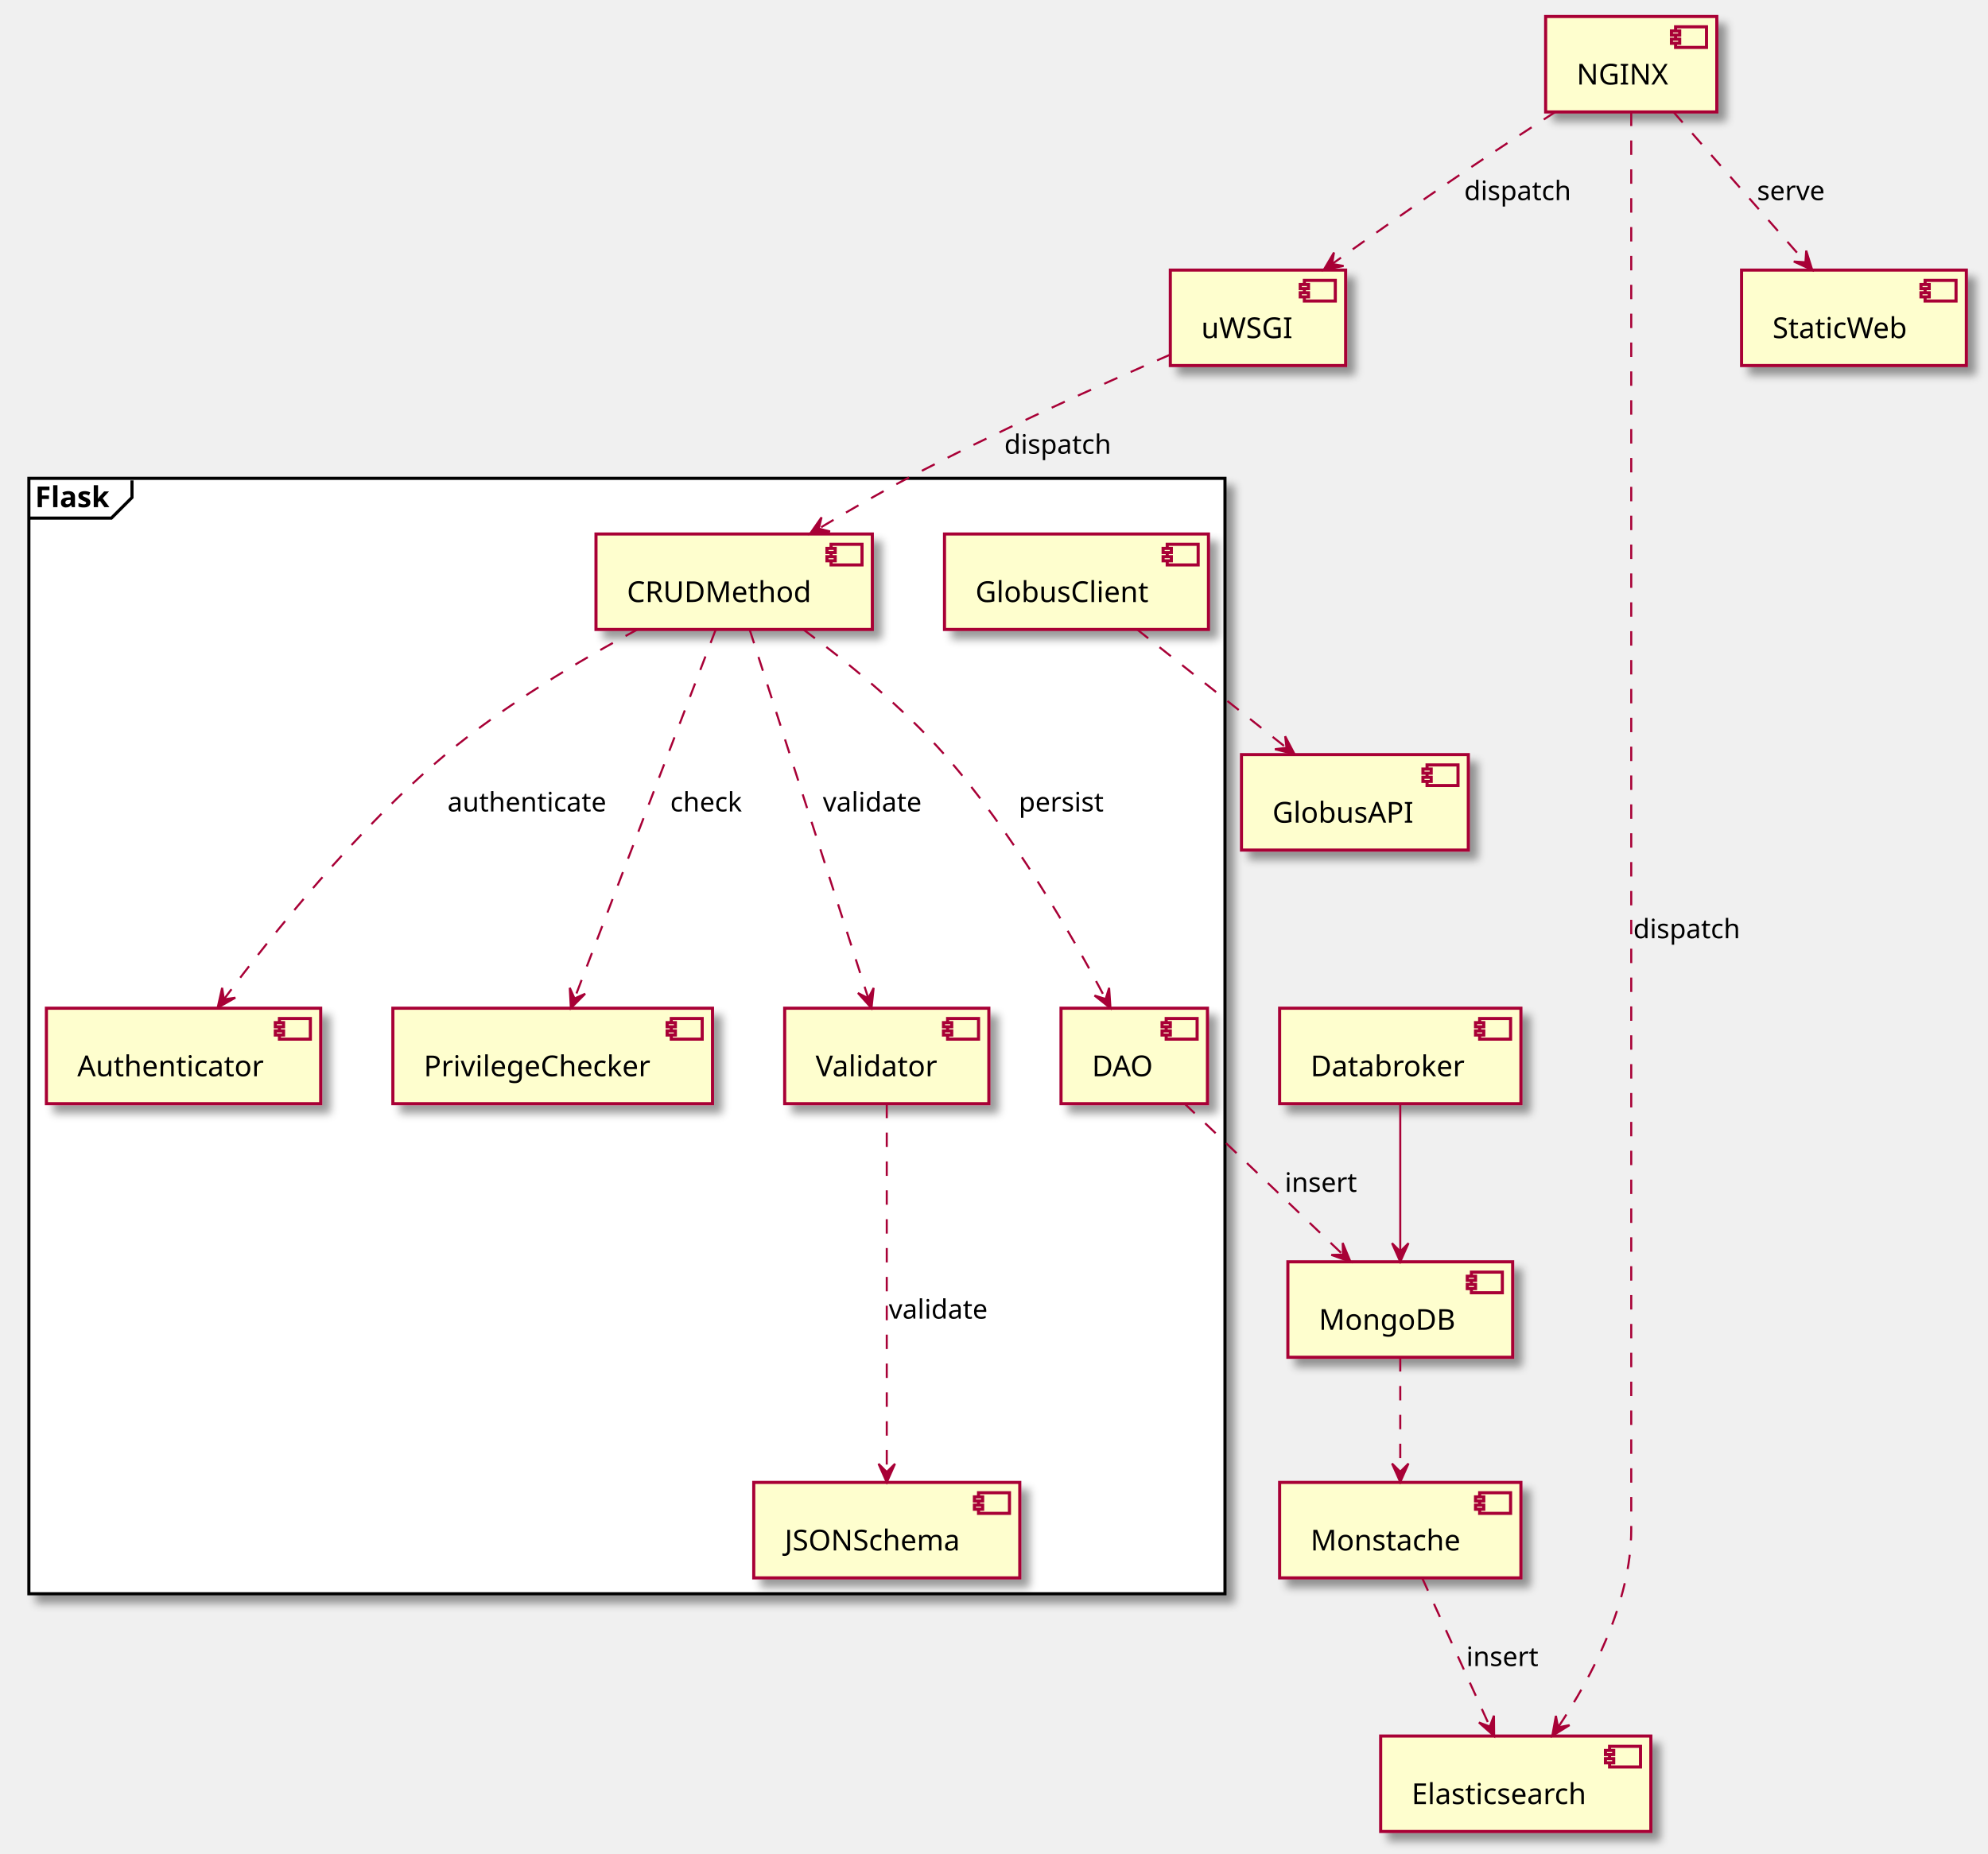
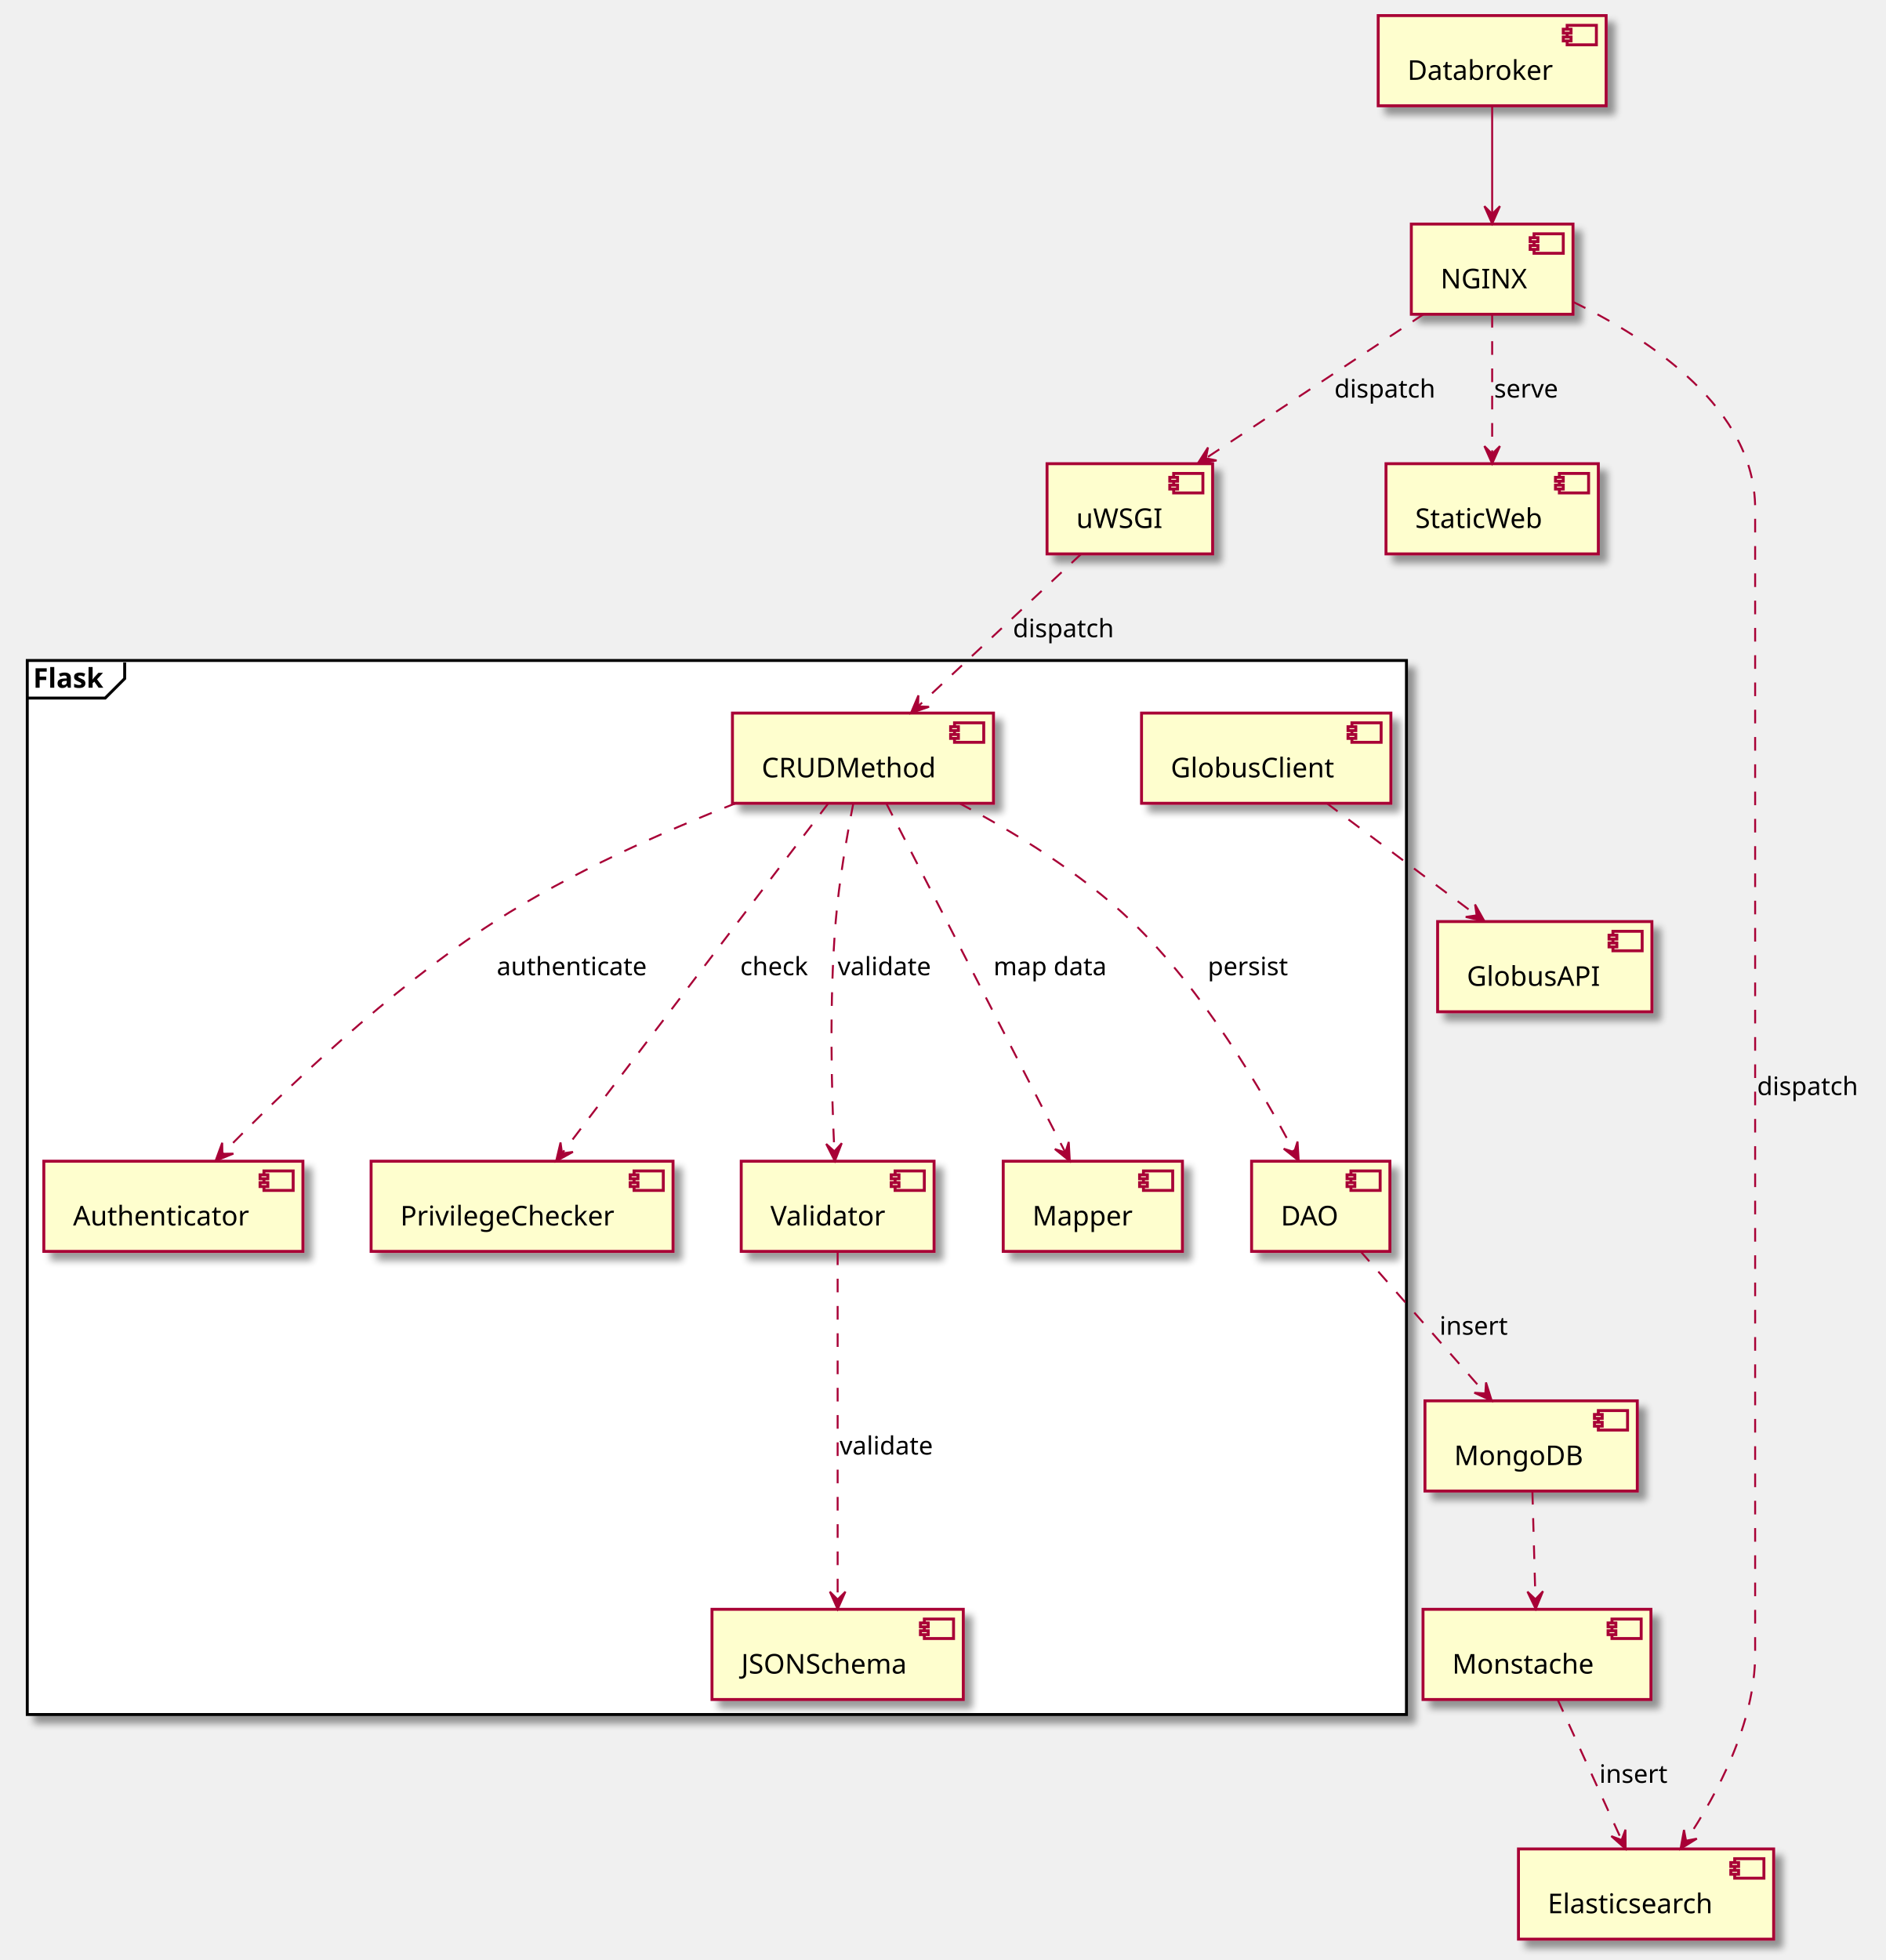
- <svg xmlns="http://www.w3.org/2000/svg" contentScriptType="application/ecmascript" contentStyleType="text/css" height="899px" preserveAspectRatio="none" style="width:964px;height:899px;" version="1.1" viewBox="0 0 964 899" width="964px" zoomAndPan="magnify">
+ <svg xmlns="http://www.w3.org/2000/svg" contentScriptType="application/ecmascript" contentStyleType="text/css" height="1006px" preserveAspectRatio="none" style="width:968px;height:1006px;" version="1.1" viewBox="0 0 968 1006" width="968px" zoomAndPan="magnify">
  <defs>
-     <filter height="300%" id="fri9sb5ymth9q" width="300%" x="-1" y="-1">
+     <filter height="300%" id="fbk0ac0ir1nsq" width="300%" x="-1" y="-1">
      <feGaussianBlur result="blurOut" stdDeviation="2.0" />
      <feColorMatrix in="blurOut" result="blurOut2" type="matrix" values="0 0 0 0 0 0 0 0 0 0 0 0 0 0 0 0 0 0 .4 0" />
      <feOffset dx="4.0" dy="4.0" in="blurOut2" result="blurOut3" />
      <feBlend in="SourceGraphic" in2="blurOut3" mode="normal" />
    </filter>
  </defs>
  <g>
-     <rect fill="#FFFFFF" filter="url(#fri9sb5ymth9q)" height="541" style="stroke: #000000; stroke-width: 1.5;" width="580" x="14" y="232" />
-     <path d="M64,233 L64,241.297 L54,251.297 L14,251.297 " fill="none" style="stroke: #000000; stroke-width: 1.5;" />
-     <text fill="#000000" font-family="sans-serif" font-size="14" font-weight="bold" lengthAdjust="spacingAndGlyphs" textLength="40" x="17" y="245.995">Flask</text>
-     <rect fill="#FEFECE" filter="url(#fri9sb5ymth9q)" height="46.297" style="stroke: #A80036; stroke-width: 1.5;" width="134" x="289" y="259" />
-     <rect fill="#FEFECE" height="10" style="stroke: #A80036; stroke-width: 1.5;" width="15" x="403" y="264" />
-     <rect fill="#FEFECE" height="2" style="stroke: #A80036; stroke-width: 1.5;" width="4" x="401" y="266" />
-     <rect fill="#FEFECE" height="2" style="stroke: #A80036; stroke-width: 1.5;" width="4" x="401" y="270" />
-     <text fill="#000000" font-family="sans-serif" font-size="14" lengthAdjust="spacingAndGlyphs" textLength="94" x="304" y="291.995">CRUDMethod</text>
-     <rect fill="#FEFECE" filter="url(#fri9sb5ymth9q)" height="46.297" style="stroke: #A80036; stroke-width: 1.5;" width="133" x="22.5" y="489" />
-     <rect fill="#FEFECE" height="10" style="stroke: #A80036; stroke-width: 1.5;" width="15" x="135.5" y="494" />
-     <rect fill="#FEFECE" height="2" style="stroke: #A80036; stroke-width: 1.5;" width="4" x="133.5" y="496" />
-     <rect fill="#FEFECE" height="2" style="stroke: #A80036; stroke-width: 1.5;" width="4" x="133.5" y="500" />
-     <text fill="#000000" font-family="sans-serif" font-size="14" lengthAdjust="spacingAndGlyphs" textLength="93" x="37.5" y="521.995">Authenticator</text>
-     <rect fill="#FEFECE" filter="url(#fri9sb5ymth9q)" height="46.297" style="stroke: #A80036; stroke-width: 1.5;" width="155" x="190.5" y="489" />
-     <rect fill="#FEFECE" height="10" style="stroke: #A80036; stroke-width: 1.5;" width="15" x="325.5" y="494" />
-     <rect fill="#FEFECE" height="2" style="stroke: #A80036; stroke-width: 1.5;" width="4" x="323.5" y="496" />
-     <rect fill="#FEFECE" height="2" style="stroke: #A80036; stroke-width: 1.5;" width="4" x="323.5" y="500" />
-     <text fill="#000000" font-family="sans-serif" font-size="14" lengthAdjust="spacingAndGlyphs" textLength="115" x="205.5" y="521.995">PrivilegeChecker</text>
-     <rect fill="#FEFECE" filter="url(#fri9sb5ymth9q)" height="46.297" style="stroke: #A80036; stroke-width: 1.5;" width="99" x="380.5" y="489" />
-     <rect fill="#FEFECE" height="10" style="stroke: #A80036; stroke-width: 1.5;" width="15" x="459.5" y="494" />
-     <rect fill="#FEFECE" height="2" style="stroke: #A80036; stroke-width: 1.5;" width="4" x="457.5" y="496" />
-     <rect fill="#FEFECE" height="2" style="stroke: #A80036; stroke-width: 1.5;" width="4" x="457.5" y="500" />
-     <text fill="#000000" font-family="sans-serif" font-size="14" lengthAdjust="spacingAndGlyphs" textLength="59" x="395.5" y="521.995">Validator</text>
-     <rect fill="#FEFECE" filter="url(#fri9sb5ymth9q)" height="46.297" style="stroke: #A80036; stroke-width: 1.5;" width="129" x="365.5" y="719" />
-     <rect fill="#FEFECE" height="10" style="stroke: #A80036; stroke-width: 1.5;" width="15" x="474.5" y="724" />
-     <rect fill="#FEFECE" height="2" style="stroke: #A80036; stroke-width: 1.5;" width="4" x="472.5" y="726" />
-     <rect fill="#FEFECE" height="2" style="stroke: #A80036; stroke-width: 1.5;" width="4" x="472.5" y="730" />
-     <text fill="#000000" font-family="sans-serif" font-size="14" lengthAdjust="spacingAndGlyphs" textLength="89" x="380.5" y="751.995">JSONSchema</text>
-     <rect fill="#FEFECE" filter="url(#fri9sb5ymth9q)" height="46.297" style="stroke: #A80036; stroke-width: 1.5;" width="71" x="514.5" y="489" />
-     <rect fill="#FEFECE" height="10" style="stroke: #A80036; stroke-width: 1.5;" width="15" x="565.5" y="494" />
-     <rect fill="#FEFECE" height="2" style="stroke: #A80036; stroke-width: 1.5;" width="4" x="563.5" y="496" />
-     <rect fill="#FEFECE" height="2" style="stroke: #A80036; stroke-width: 1.5;" width="4" x="563.5" y="500" />
-     <text fill="#000000" font-family="sans-serif" font-size="14" lengthAdjust="spacingAndGlyphs" textLength="31" x="529.5" y="521.995">DAO</text>
-     <rect fill="#FEFECE" filter="url(#fri9sb5ymth9q)" height="46.297" style="stroke: #A80036; stroke-width: 1.5;" width="128" x="458" y="259" />
-     <rect fill="#FEFECE" height="10" style="stroke: #A80036; stroke-width: 1.5;" width="15" x="566" y="264" />
-     <rect fill="#FEFECE" height="2" style="stroke: #A80036; stroke-width: 1.5;" width="4" x="564" y="266" />
-     <rect fill="#FEFECE" height="2" style="stroke: #A80036; stroke-width: 1.5;" width="4" x="564" y="270" />
-     <text fill="#000000" font-family="sans-serif" font-size="14" lengthAdjust="spacingAndGlyphs" textLength="88" x="473" y="291.995">GlobusClient</text>
-     <rect fill="#FEFECE" filter="url(#fri9sb5ymth9q)" height="46.297" style="stroke: #A80036; stroke-width: 1.5;" width="110" x="602" y="366" />
-     <rect fill="#FEFECE" height="10" style="stroke: #A80036; stroke-width: 1.5;" width="15" x="692" y="371" />
-     <rect fill="#FEFECE" height="2" style="stroke: #A80036; stroke-width: 1.5;" width="4" x="690" y="373" />
-     <rect fill="#FEFECE" height="2" style="stroke: #A80036; stroke-width: 1.5;" width="4" x="690" y="377" />
-     <text fill="#000000" font-family="sans-serif" font-size="14" lengthAdjust="spacingAndGlyphs" textLength="70" x="617" y="398.995">GlobusAPI</text>
-     <rect fill="#FEFECE" filter="url(#fri9sb5ymth9q)" height="46.297" style="stroke: #A80036; stroke-width: 1.5;" width="117" x="620.5" y="489" />
-     <rect fill="#FEFECE" height="10" style="stroke: #A80036; stroke-width: 1.5;" width="15" x="717.5" y="494" />
-     <rect fill="#FEFECE" height="2" style="stroke: #A80036; stroke-width: 1.5;" width="4" x="715.5" y="496" />
-     <rect fill="#FEFECE" height="2" style="stroke: #A80036; stroke-width: 1.5;" width="4" x="715.5" y="500" />
-     <text fill="#000000" font-family="sans-serif" font-size="14" lengthAdjust="spacingAndGlyphs" textLength="77" x="635.5" y="521.995">Databroker</text>
-     <rect fill="#FEFECE" filter="url(#fri9sb5ymth9q)" height="46.297" style="stroke: #A80036; stroke-width: 1.5;" width="109" x="624.5" y="612" />
-     <rect fill="#FEFECE" height="10" style="stroke: #A80036; stroke-width: 1.5;" width="15" x="713.5" y="617" />
-     <rect fill="#FEFECE" height="2" style="stroke: #A80036; stroke-width: 1.5;" width="4" x="711.5" y="619" />
-     <rect fill="#FEFECE" height="2" style="stroke: #A80036; stroke-width: 1.5;" width="4" x="711.5" y="623" />
-     <text fill="#000000" font-family="sans-serif" font-size="14" lengthAdjust="spacingAndGlyphs" textLength="69" x="639.5" y="644.995">MongoDB</text>
-     <rect fill="#FEFECE" filter="url(#fri9sb5ymth9q)" height="46.297" style="stroke: #A80036; stroke-width: 1.5;" width="83" x="749.5" y="8" />
-     <rect fill="#FEFECE" height="10" style="stroke: #A80036; stroke-width: 1.5;" width="15" x="812.5" y="13" />
-     <rect fill="#FEFECE" height="2" style="stroke: #A80036; stroke-width: 1.5;" width="4" x="810.5" y="15" />
-     <rect fill="#FEFECE" height="2" style="stroke: #A80036; stroke-width: 1.5;" width="4" x="810.5" y="19" />
-     <text fill="#000000" font-family="sans-serif" font-size="14" lengthAdjust="spacingAndGlyphs" textLength="43" x="764.5" y="40.995">NGINX</text>
-     <rect fill="#FEFECE" filter="url(#fri9sb5ymth9q)" height="46.297" style="stroke: #A80036; stroke-width: 1.5;" width="85" x="567.5" y="131" />
-     <rect fill="#FEFECE" height="10" style="stroke: #A80036; stroke-width: 1.5;" width="15" x="632.5" y="136" />
-     <rect fill="#FEFECE" height="2" style="stroke: #A80036; stroke-width: 1.5;" width="4" x="630.5" y="138" />
-     <rect fill="#FEFECE" height="2" style="stroke: #A80036; stroke-width: 1.5;" width="4" x="630.5" y="142" />
-     <text fill="#000000" font-family="sans-serif" font-size="14" lengthAdjust="spacingAndGlyphs" textLength="45" x="582.5" y="163.995">uWSGI</text>
-     <rect fill="#FEFECE" filter="url(#fri9sb5ymth9q)" height="46.297" style="stroke: #A80036; stroke-width: 1.5;" width="109" x="844.5" y="131" />
-     <rect fill="#FEFECE" height="10" style="stroke: #A80036; stroke-width: 1.5;" width="15" x="933.5" y="136" />
-     <rect fill="#FEFECE" height="2" style="stroke: #A80036; stroke-width: 1.5;" width="4" x="931.5" y="138" />
-     <rect fill="#FEFECE" height="2" style="stroke: #A80036; stroke-width: 1.5;" width="4" x="931.5" y="142" />
-     <text fill="#000000" font-family="sans-serif" font-size="14" lengthAdjust="spacingAndGlyphs" textLength="69" x="859.5" y="163.995">StaticWeb</text>
-     <rect fill="#FEFECE" filter="url(#fri9sb5ymth9q)" height="46.297" style="stroke: #A80036; stroke-width: 1.5;" width="117" x="620.5" y="719" />
-     <rect fill="#FEFECE" height="10" style="stroke: #A80036; stroke-width: 1.5;" width="15" x="717.5" y="724" />
-     <rect fill="#FEFECE" height="2" style="stroke: #A80036; stroke-width: 1.5;" width="4" x="715.5" y="726" />
-     <rect fill="#FEFECE" height="2" style="stroke: #A80036; stroke-width: 1.5;" width="4" x="715.5" y="730" />
-     <text fill="#000000" font-family="sans-serif" font-size="14" lengthAdjust="spacingAndGlyphs" textLength="77" x="635.5" y="751.995">Monstache</text>
-     <rect fill="#FEFECE" filter="url(#fri9sb5ymth9q)" height="46.297" style="stroke: #A80036; stroke-width: 1.5;" width="131" x="669.5" y="842" />
-     <rect fill="#FEFECE" height="10" style="stroke: #A80036; stroke-width: 1.5;" width="15" x="780.5" y="847" />
-     <rect fill="#FEFECE" height="2" style="stroke: #A80036; stroke-width: 1.5;" width="4" x="778.5" y="849" />
-     <rect fill="#FEFECE" height="2" style="stroke: #A80036; stroke-width: 1.5;" width="4" x="778.5" y="853" />
-     <text fill="#000000" font-family="sans-serif" font-size="14" lengthAdjust="spacingAndGlyphs" textLength="91" x="684.5" y="874.995">Elasticsearch</text>
-     <path d="M309.462,305.114 C280.999,320.382 244.673,341.964 216,366 C172.881,402.146 131.824,453.486 108.586,484.668 " fill="none" id="CRUDMethod-Authenticator" style="stroke: #A80036; stroke-width: 1.0; stroke-dasharray: 7.0,7.0;" />
-     <polygon fill="#A80036" points="105.566,488.743,114.139,483.896,108.543,484.727,107.712,479.131,105.566,488.743" style="stroke: #A80036; stroke-width: 1.0;" />
-     <text fill="#000000" font-family="sans-serif" font-size="13" lengthAdjust="spacingAndGlyphs" textLength="81" x="217" y="393.567">authenticate</text>
-     <path d="M347.078,305.319 C330.762,347.963 296.186,438.332 278.661,484.136 " fill="none" id="CRUDMethod-PrivilegeChecker" style="stroke: #A80036; stroke-width: 1.0; stroke-dasharray: 7.0,7.0;" />
-     <polygon fill="#A80036" points="276.815,488.961,283.767,481.985,278.602,484.291,276.296,479.126,276.815,488.961" style="stroke: #A80036; stroke-width: 1.0;" />
-     <text fill="#000000" font-family="sans-serif" font-size="13" lengthAdjust="spacingAndGlyphs" textLength="37" x="325" y="393.567">check</text>
-     <path d="M363.503,305.319 C377.223,347.963 406.298,438.332 421.035,484.136 " fill="none" id="CRUDMethod-Validator" style="stroke: #A80036; stroke-width: 1.0; stroke-dasharray: 7.0,7.0;" />
-     <polygon fill="#A80036" points="422.587,488.961,423.639,479.168,421.056,484.201,416.023,481.619,422.587,488.961" style="stroke: #A80036; stroke-width: 1.0;" />
-     <text fill="#000000" font-family="sans-serif" font-size="13" lengthAdjust="spacingAndGlyphs" textLength="50" x="399" y="393.567">validate</text>
-     <path d="M430,535.319 C430,577.876 430,667.967 430,713.857 " fill="none" id="Validator-JSONSchema" style="stroke: #A80036; stroke-width: 1.0; stroke-dasharray: 7.0,7.0;" />
-     <polygon fill="#A80036" points="430,718.961,434,709.961,430,713.961,426,709.961,430,718.961" style="stroke: #A80036; stroke-width: 1.0;" />
-     <text fill="#000000" font-family="sans-serif" font-size="13" lengthAdjust="spacingAndGlyphs" textLength="50" x="431" y="639.567">validate</text>
-     <path d="M389.574,305.332 C410.688,320.998 437.683,342.932 458,366 C490.8,403.24 519.67,453.412 535.964,484.19 " fill="none" id="CRUDMethod-DAO" style="stroke: #A80036; stroke-width: 1.0; stroke-dasharray: 7.0,7.0;" />
-     <polygon fill="#A80036" points="538.47,488.958,537.824,479.131,536.144,484.532,530.743,482.852,538.47,488.958" style="stroke: #A80036; stroke-width: 1.0;" />
-     <text fill="#000000" font-family="sans-serif" font-size="13" lengthAdjust="spacingAndGlyphs" textLength="43" x="494" y="393.567">persist</text>
-     <path d="M551.293,305.217 C572.61,322.113 601.508,345.017 623.702,362.608 " fill="none" id="GlobusClient-GlobusAPI" style="stroke: #A80036; stroke-width: 1.0; stroke-dasharray: 7.0,7.0;" />
-     <polygon fill="#A80036" points="627.764,365.828,623.196,357.103,623.846,362.722,618.226,363.372,627.764,365.828" style="stroke: #A80036; stroke-width: 1.0;" />
-     <path d="M679,535.135 C679,555.494 679,585.191 679,606.908 " fill="none" id="Databroker-MongoDB" style="stroke: #A80036; stroke-width: 1.0;" />
-     <polygon fill="#A80036" points="679,611.968,683,602.968,679,606.968,675,602.968,679,611.968" style="stroke: #A80036; stroke-width: 1.0;" />
-     <path d="M754.457,54.159 C740.187,63.322 723.744,74.029 709,84 C687.926,98.252 664.685,114.649 646.02,127.989 " fill="none" id="NGINX-uWSGI" style="stroke: #A80036; stroke-width: 1.0; stroke-dasharray: 7.0,7.0;" />
-     <polygon fill="#A80036" points="641.866,130.961,651.513,128.977,645.932,128.052,646.858,122.471,641.866,130.961" style="stroke: #A80036; stroke-width: 1.0;" />
-     <text fill="#000000" font-family="sans-serif" font-size="13" lengthAdjust="spacingAndGlyphs" textLength="54" x="710" y="97.067">dispatch</text>
-     <path d="M811.314,54.135 C829.491,74.837 856.148,105.196 875.293,127.001 " fill="none" id="NGINX-StaticWeb" style="stroke: #A80036; stroke-width: 1.0; stroke-dasharray: 7.0,7.0;" />
-     <polygon fill="#A80036" points="878.777,130.968,875.845,121.566,875.478,127.211,869.833,126.844,878.777,130.968" style="stroke: #A80036; stroke-width: 1.0;" />
-     <text fill="#000000" font-family="sans-serif" font-size="13" lengthAdjust="spacingAndGlyphs" textLength="35" x="852" y="97.067">serve</text>
-     <path d="M567.478,172.004 C532.72,187.078 482.549,209.657 440,232 C425.825,239.443 410.691,248.19 397.229,256.27 " fill="none" id="uWSGI-CRUDMethod" style="stroke: #A80036; stroke-width: 1.0; stroke-dasharray: 7.0,7.0;" />
-     <polygon fill="#A80036" points="392.731,258.981,402.504,257.76,397.013,256.4,398.374,250.909,392.731,258.981" style="stroke: #A80036; stroke-width: 1.0;" />
-     <text fill="#000000" font-family="sans-serif" font-size="13" lengthAdjust="spacingAndGlyphs" textLength="54" x="487" y="220.067">dispatch</text>
-     <path d="M574.264,535.135 C596.066,555.923 628.08,586.448 650.968,608.272 " fill="none" id="DAO-MongoDB" style="stroke: #A80036; stroke-width: 1.0; stroke-dasharray: 7.0,7.0;" />
-     <polygon fill="#A80036" points="654.845,611.968,651.092,602.863,651.226,608.518,645.571,608.653,654.845,611.968" style="stroke: #A80036; stroke-width: 1.0;" />
-     <text fill="#000000" font-family="sans-serif" font-size="13" lengthAdjust="spacingAndGlyphs" textLength="36" x="623" y="578.067">insert</text>
-     <path d="M679,658.217 C679,674.482 679,696.315 679,713.615 " fill="none" id="MongoDB-Monstache" style="stroke: #A80036; stroke-width: 1.0; stroke-dasharray: 7.0,7.0;" />
-     <polygon fill="#A80036" points="679,718.828,683,709.828,679,713.828,675,709.828,679,718.828" style="stroke: #A80036; stroke-width: 1.0;" />
-     <path d="M689.533,765.135 C698.841,785.58 712.437,815.442 722.335,837.183 " fill="none" id="Monstache-Elasticsearch" style="stroke: #A80036; stroke-width: 1.0; stroke-dasharray: 7.0,7.0;" />
-     <polygon fill="#A80036" points="724.514,841.968,724.425,832.12,722.442,837.418,717.144,835.435,724.514,841.968" style="stroke: #A80036; stroke-width: 1.0;" />
-     <text fill="#000000" font-family="sans-serif" font-size="13" lengthAdjust="spacingAndGlyphs" textLength="36" x="711" y="808.067">insert</text>
-     <path d="M791,54.123 C791,78.845 791,119.193 791,154 C791,154 791,154 791,742 C791,777.341 771.613,813.676 755.654,837.6 " fill="none" id="NGINX-Elasticsearch" style="stroke: #A80036; stroke-width: 1.0; stroke-dasharray: 7.0,7.0;" />
-     <polygon fill="#A80036" points="752.719,841.92,761.085,836.723,755.529,837.784,754.468,832.227,752.719,841.92" style="stroke: #A80036; stroke-width: 1.0;" />
-     <text fill="#000000" font-family="sans-serif" font-size="13" lengthAdjust="spacingAndGlyphs" textLength="54" x="792" y="455.067">dispatch</text>
+     <rect fill="#FFFFFF" filter="url(#fbk0ac0ir1nsq)" height="541" style="stroke: #000000; stroke-width: 1.5;" width="708" x="14" y="339" />
+     <path d="M64,340 L64,348.297 L54,358.297 L14,358.297 " fill="none" style="stroke: #000000; stroke-width: 1.5;" />
+     <text fill="#000000" font-family="sans-serif" font-size="14" font-weight="bold" lengthAdjust="spacingAndGlyphs" textLength="40" x="17" y="352.995">Flask</text>
+     <rect fill="#FEFECE" filter="url(#fbk0ac0ir1nsq)" height="46.297" style="stroke: #A80036; stroke-width: 1.5;" width="134" x="376" y="366" />
+     <rect fill="#FEFECE" height="10" style="stroke: #A80036; stroke-width: 1.5;" width="15" x="490" y="371" />
+     <rect fill="#FEFECE" height="2" style="stroke: #A80036; stroke-width: 1.5;" width="4" x="488" y="373" />
+     <rect fill="#FEFECE" height="2" style="stroke: #A80036; stroke-width: 1.5;" width="4" x="488" y="377" />
+     <text fill="#000000" font-family="sans-serif" font-size="14" lengthAdjust="spacingAndGlyphs" textLength="94" x="391" y="398.995">CRUDMethod</text>
+     <rect fill="#FEFECE" filter="url(#fbk0ac0ir1nsq)" height="46.297" style="stroke: #A80036; stroke-width: 1.5;" width="133" x="22.5" y="596" />
+     <rect fill="#FEFECE" height="10" style="stroke: #A80036; stroke-width: 1.5;" width="15" x="135.5" y="601" />
+     <rect fill="#FEFECE" height="2" style="stroke: #A80036; stroke-width: 1.5;" width="4" x="133.5" y="603" />
+     <rect fill="#FEFECE" height="2" style="stroke: #A80036; stroke-width: 1.5;" width="4" x="133.5" y="607" />
+     <text fill="#000000" font-family="sans-serif" font-size="14" lengthAdjust="spacingAndGlyphs" textLength="93" x="37.5" y="628.995">Authenticator</text>
+     <rect fill="#FEFECE" filter="url(#fbk0ac0ir1nsq)" height="46.297" style="stroke: #A80036; stroke-width: 1.5;" width="155" x="190.5" y="596" />
+     <rect fill="#FEFECE" height="10" style="stroke: #A80036; stroke-width: 1.5;" width="15" x="325.5" y="601" />
+     <rect fill="#FEFECE" height="2" style="stroke: #A80036; stroke-width: 1.5;" width="4" x="323.5" y="603" />
+     <rect fill="#FEFECE" height="2" style="stroke: #A80036; stroke-width: 1.5;" width="4" x="323.5" y="607" />
+     <text fill="#000000" font-family="sans-serif" font-size="14" lengthAdjust="spacingAndGlyphs" textLength="115" x="205.5" y="628.995">PrivilegeChecker</text>
+     <rect fill="#FEFECE" filter="url(#fbk0ac0ir1nsq)" height="46.297" style="stroke: #A80036; stroke-width: 1.5;" width="99" x="380.5" y="596" />
+     <rect fill="#FEFECE" height="10" style="stroke: #A80036; stroke-width: 1.5;" width="15" x="459.5" y="601" />
+     <rect fill="#FEFECE" height="2" style="stroke: #A80036; stroke-width: 1.5;" width="4" x="457.5" y="603" />
+     <rect fill="#FEFECE" height="2" style="stroke: #A80036; stroke-width: 1.5;" width="4" x="457.5" y="607" />
+     <text fill="#000000" font-family="sans-serif" font-size="14" lengthAdjust="spacingAndGlyphs" textLength="59" x="395.5" y="628.995">Validator</text>
+     <rect fill="#FEFECE" filter="url(#fbk0ac0ir1nsq)" height="46.297" style="stroke: #A80036; stroke-width: 1.5;" width="92" x="515" y="596" />
+     <rect fill="#FEFECE" height="10" style="stroke: #A80036; stroke-width: 1.5;" width="15" x="587" y="601" />
+     <rect fill="#FEFECE" height="2" style="stroke: #A80036; stroke-width: 1.5;" width="4" x="585" y="603" />
+     <rect fill="#FEFECE" height="2" style="stroke: #A80036; stroke-width: 1.5;" width="4" x="585" y="607" />
+     <text fill="#000000" font-family="sans-serif" font-size="14" lengthAdjust="spacingAndGlyphs" textLength="52" x="530" y="628.995">Mapper</text>
+     <rect fill="#FEFECE" filter="url(#fbk0ac0ir1nsq)" height="46.297" style="stroke: #A80036; stroke-width: 1.5;" width="129" x="365.5" y="826" />
+     <rect fill="#FEFECE" height="10" style="stroke: #A80036; stroke-width: 1.5;" width="15" x="474.5" y="831" />
+     <rect fill="#FEFECE" height="2" style="stroke: #A80036; stroke-width: 1.5;" width="4" x="472.5" y="833" />
+     <rect fill="#FEFECE" height="2" style="stroke: #A80036; stroke-width: 1.5;" width="4" x="472.5" y="837" />
+     <text fill="#000000" font-family="sans-serif" font-size="14" lengthAdjust="spacingAndGlyphs" textLength="89" x="380.5" y="858.995">JSONSchema</text>
+     <rect fill="#FEFECE" filter="url(#fbk0ac0ir1nsq)" height="46.297" style="stroke: #A80036; stroke-width: 1.5;" width="71" x="642.5" y="596" />
+     <rect fill="#FEFECE" height="10" style="stroke: #A80036; stroke-width: 1.5;" width="15" x="693.5" y="601" />
+     <rect fill="#FEFECE" height="2" style="stroke: #A80036; stroke-width: 1.5;" width="4" x="691.5" y="603" />
+     <rect fill="#FEFECE" height="2" style="stroke: #A80036; stroke-width: 1.5;" width="4" x="691.5" y="607" />
+     <text fill="#000000" font-family="sans-serif" font-size="14" lengthAdjust="spacingAndGlyphs" textLength="31" x="657.5" y="628.995">DAO</text>
+     <rect fill="#FEFECE" filter="url(#fbk0ac0ir1nsq)" height="46.297" style="stroke: #A80036; stroke-width: 1.5;" width="128" x="586" y="366" />
+     <rect fill="#FEFECE" height="10" style="stroke: #A80036; stroke-width: 1.5;" width="15" x="694" y="371" />
+     <rect fill="#FEFECE" height="2" style="stroke: #A80036; stroke-width: 1.5;" width="4" x="692" y="373" />
+     <rect fill="#FEFECE" height="2" style="stroke: #A80036; stroke-width: 1.5;" width="4" x="692" y="377" />
+     <text fill="#000000" font-family="sans-serif" font-size="14" lengthAdjust="spacingAndGlyphs" textLength="88" x="601" y="398.995">GlobusClient</text>
+     <rect fill="#FEFECE" filter="url(#fbk0ac0ir1nsq)" height="46.297" style="stroke: #A80036; stroke-width: 1.5;" width="110" x="738" y="473" />
+     <rect fill="#FEFECE" height="10" style="stroke: #A80036; stroke-width: 1.5;" width="15" x="828" y="478" />
+     <rect fill="#FEFECE" height="2" style="stroke: #A80036; stroke-width: 1.5;" width="4" x="826" y="480" />
+     <rect fill="#FEFECE" height="2" style="stroke: #A80036; stroke-width: 1.5;" width="4" x="826" y="484" />
+     <text fill="#000000" font-family="sans-serif" font-size="14" lengthAdjust="spacingAndGlyphs" textLength="70" x="753" y="505.995">GlobusAPI</text>
+     <rect fill="#FEFECE" filter="url(#fbk0ac0ir1nsq)" height="46.297" style="stroke: #A80036; stroke-width: 1.5;" width="117" x="707.5" y="8" />
+     <rect fill="#FEFECE" height="10" style="stroke: #A80036; stroke-width: 1.5;" width="15" x="804.5" y="13" />
+     <rect fill="#FEFECE" height="2" style="stroke: #A80036; stroke-width: 1.5;" width="4" x="802.5" y="15" />
+     <rect fill="#FEFECE" height="2" style="stroke: #A80036; stroke-width: 1.5;" width="4" x="802.5" y="19" />
+     <text fill="#000000" font-family="sans-serif" font-size="14" lengthAdjust="spacingAndGlyphs" textLength="77" x="722.5" y="40.995">Databroker</text>
+     <rect fill="#FEFECE" filter="url(#fbk0ac0ir1nsq)" height="46.297" style="stroke: #A80036; stroke-width: 1.5;" width="83" x="724.5" y="115" />
+     <rect fill="#FEFECE" height="10" style="stroke: #A80036; stroke-width: 1.5;" width="15" x="787.5" y="120" />
+     <rect fill="#FEFECE" height="2" style="stroke: #A80036; stroke-width: 1.5;" width="4" x="785.5" y="122" />
+     <rect fill="#FEFECE" height="2" style="stroke: #A80036; stroke-width: 1.5;" width="4" x="785.5" y="126" />
+     <text fill="#000000" font-family="sans-serif" font-size="14" lengthAdjust="spacingAndGlyphs" textLength="43" x="739.5" y="147.995">NGINX</text>
+     <rect fill="#FEFECE" filter="url(#fbk0ac0ir1nsq)" height="46.297" style="stroke: #A80036; stroke-width: 1.5;" width="85" x="537.5" y="238" />
+     <rect fill="#FEFECE" height="10" style="stroke: #A80036; stroke-width: 1.5;" width="15" x="602.5" y="243" />
+     <rect fill="#FEFECE" height="2" style="stroke: #A80036; stroke-width: 1.5;" width="4" x="600.5" y="245" />
+     <rect fill="#FEFECE" height="2" style="stroke: #A80036; stroke-width: 1.5;" width="4" x="600.5" y="249" />
+     <text fill="#000000" font-family="sans-serif" font-size="14" lengthAdjust="spacingAndGlyphs" textLength="45" x="552.5" y="270.995">uWSGI</text>
+     <rect fill="#FEFECE" filter="url(#fbk0ac0ir1nsq)" height="46.297" style="stroke: #A80036; stroke-width: 1.5;" width="109" x="711.5" y="238" />
+     <rect fill="#FEFECE" height="10" style="stroke: #A80036; stroke-width: 1.5;" width="15" x="800.5" y="243" />
+     <rect fill="#FEFECE" height="2" style="stroke: #A80036; stroke-width: 1.5;" width="4" x="798.5" y="245" />
+     <rect fill="#FEFECE" height="2" style="stroke: #A80036; stroke-width: 1.5;" width="4" x="798.5" y="249" />
+     <text fill="#000000" font-family="sans-serif" font-size="14" lengthAdjust="spacingAndGlyphs" textLength="69" x="726.5" y="270.995">StaticWeb</text>
+     <rect fill="#FEFECE" filter="url(#fbk0ac0ir1nsq)" height="46.297" style="stroke: #A80036; stroke-width: 1.5;" width="109" x="731.5" y="719" />
+     <rect fill="#FEFECE" height="10" style="stroke: #A80036; stroke-width: 1.5;" width="15" x="820.5" y="724" />
+     <rect fill="#FEFECE" height="2" style="stroke: #A80036; stroke-width: 1.5;" width="4" x="818.5" y="726" />
+     <rect fill="#FEFECE" height="2" style="stroke: #A80036; stroke-width: 1.5;" width="4" x="818.5" y="730" />
+     <text fill="#000000" font-family="sans-serif" font-size="14" lengthAdjust="spacingAndGlyphs" textLength="69" x="746.5" y="751.995">MongoDB</text>
+     <rect fill="#FEFECE" filter="url(#fbk0ac0ir1nsq)" height="46.297" style="stroke: #A80036; stroke-width: 1.5;" width="117" x="730.5" y="826" />
+     <rect fill="#FEFECE" height="10" style="stroke: #A80036; stroke-width: 1.5;" width="15" x="827.5" y="831" />
+     <rect fill="#FEFECE" height="2" style="stroke: #A80036; stroke-width: 1.5;" width="4" x="825.5" y="833" />
+     <rect fill="#FEFECE" height="2" style="stroke: #A80036; stroke-width: 1.5;" width="4" x="825.5" y="837" />
+     <text fill="#000000" font-family="sans-serif" font-size="14" lengthAdjust="spacingAndGlyphs" textLength="77" x="745.5" y="858.995">Monstache</text>
+     <rect fill="#FEFECE" filter="url(#fbk0ac0ir1nsq)" height="46.297" style="stroke: #A80036; stroke-width: 1.5;" width="131" x="779.5" y="949" />
+     <rect fill="#FEFECE" height="10" style="stroke: #A80036; stroke-width: 1.5;" width="15" x="890.5" y="954" />
+     <rect fill="#FEFECE" height="2" style="stroke: #A80036; stroke-width: 1.5;" width="4" x="888.5" y="956" />
+     <rect fill="#FEFECE" height="2" style="stroke: #A80036; stroke-width: 1.5;" width="4" x="888.5" y="960" />
+     <text fill="#000000" font-family="sans-serif" font-size="14" lengthAdjust="spacingAndGlyphs" textLength="91" x="794.5" y="981.995">Elasticsearch</text>
+     <path d="M378.376,412.015 C340.651,426.82 292.965,447.953 254,473 C199.583,507.98 145.052,560.463 114.308,592.056 " fill="none" id="CRUDMethod-Authenticator" style="stroke: #A80036; stroke-width: 1.0; stroke-dasharray: 7.0,7.0;" />
+     <polygon fill="#A80036" points="110.678,595.802,119.814,592.121,114.157,592.211,114.068,586.555,110.678,595.802" style="stroke: #A80036; stroke-width: 1.0;" />
+     <text fill="#000000" font-family="sans-serif" font-size="13" lengthAdjust="spacingAndGlyphs" textLength="81" x="255" y="500.567">authenticate</text>
+     <path d="M425.336,412.17 C412.481,429.036 394.656,452.429 379,473 C347.478,514.417 310.956,562.468 288.67,591.795 " fill="none" id="CRUDMethod-PrivilegeChecker" style="stroke: #A80036; stroke-width: 1.0; stroke-dasharray: 7.0,7.0;" />
+     <polygon fill="#A80036" points="285.488,595.983,294.118,591.237,288.513,592.002,287.748,586.397,285.488,595.983" style="stroke: #A80036; stroke-width: 1.0;" />
+     <text fill="#000000" font-family="sans-serif" font-size="13" lengthAdjust="spacingAndGlyphs" textLength="37" x="380" y="500.567">check</text>
+     <path d="M438.104,412.046 C434.792,428.853 430.719,452.225 429,473 C425.625,513.785 426.904,561.197 428.31,590.655 " fill="none" id="CRUDMethod-Validator" style="stroke: #A80036; stroke-width: 1.0; stroke-dasharray: 7.0,7.0;" />
+     <polygon fill="#A80036" points="428.573,595.941,432.121,586.753,428.325,590.947,424.131,587.151,428.573,595.941" style="stroke: #A80036; stroke-width: 1.0;" />
+     <text fill="#000000" font-family="sans-serif" font-size="13" lengthAdjust="spacingAndGlyphs" textLength="50" x="430" y="500.567">validate</text>
+     <path d="M454.964,412.319 C476.886,455.049 523.393,545.698 546.847,591.414 " fill="none" id="CRUDMethod-Mapper" style="stroke: #A80036; stroke-width: 1.0; stroke-dasharray: 7.0,7.0;" />
+     <polygon fill="#A80036" points="549.18,595.961,548.63,586.127,546.898,591.512,541.513,589.779,549.18,595.961" style="stroke: #A80036; stroke-width: 1.0;" />
+     <text fill="#000000" font-family="sans-serif" font-size="13" lengthAdjust="spacingAndGlyphs" textLength="62" x="510" y="500.567">map data</text>
+     <path d="M430,642.319 C430,684.876 430,774.967 430,820.857 " fill="none" id="Validator-JSONSchema" style="stroke: #A80036; stroke-width: 1.0; stroke-dasharray: 7.0,7.0;" />
+     <polygon fill="#A80036" points="430,825.961,434,816.961,430,820.961,426,816.961,430,825.961" style="stroke: #A80036; stroke-width: 1.0;" />
+     <text fill="#000000" font-family="sans-serif" font-size="13" lengthAdjust="spacingAndGlyphs" textLength="50" x="431" y="746.567">validate</text>
+     <path d="M492.259,412.169 C520.346,426.958 555.015,448.025 581,473 C617.701,508.274 647.854,559.785 664.347,591.255 " fill="none" id="CRUDMethod-DAO" style="stroke: #A80036; stroke-width: 1.0; stroke-dasharray: 7.0,7.0;" />
+     <polygon fill="#A80036" points="666.68,595.748,666.082,585.917,664.376,591.311,658.982,589.604,666.68,595.748" style="stroke: #A80036; stroke-width: 1.0;" />
+     <text fill="#000000" font-family="sans-serif" font-size="13" lengthAdjust="spacingAndGlyphs" textLength="43" x="620" y="500.567">persist</text>
+     <path d="M681.029,412.217 C703.703,429.183 734.474,452.208 758.02,469.827 " fill="none" id="GlobusClient-GlobusAPI" style="stroke: #A80036; stroke-width: 1.0; stroke-dasharray: 7.0,7.0;" />
+     <polygon fill="#A80036" points="762.032,472.828,757.222,464.233,758.028,469.832,752.429,470.639,762.032,472.828" style="stroke: #A80036; stroke-width: 1.0;" />
+     <path d="M766,54.217 C766,70.482 766,92.315 766,109.615 " fill="none" id="Databroker-NGINX" style="stroke: #A80036; stroke-width: 1.0;" />
+     <polygon fill="#A80036" points="766,114.828,770,105.828,766,109.828,762,105.828,766,114.828" style="stroke: #A80036; stroke-width: 1.0;" />
+     <path d="M731.015,161.135 C699.19,182.181 652.274,213.206 619.197,235.079 " fill="none" id="NGINX-uWSGI" style="stroke: #A80036; stroke-width: 1.0; stroke-dasharray: 7.0,7.0;" />
+     <polygon fill="#A80036" points="614.828,237.968,624.542,236.34,618.999,235.21,620.129,229.668,614.828,237.968" style="stroke: #A80036; stroke-width: 1.0;" />
+     <text fill="#000000" font-family="sans-serif" font-size="13" lengthAdjust="spacingAndGlyphs" textLength="54" x="685" y="204.067">dispatch</text>
+     <path d="M766,161.135 C766,181.494 766,211.191 766,232.908 " fill="none" id="NGINX-StaticWeb" style="stroke: #A80036; stroke-width: 1.0; stroke-dasharray: 7.0,7.0;" />
+     <polygon fill="#A80036" points="766,237.968,770,228.968,766,232.968,762,228.968,766,237.968" style="stroke: #A80036; stroke-width: 1.0;" />
+     <text fill="#000000" font-family="sans-serif" font-size="13" lengthAdjust="spacingAndGlyphs" textLength="35" x="767" y="204.067">serve</text>
+     <path d="M555.19,284.18 C531.622,306.2 496.211,339.284 471.496,362.376 " fill="none" id="uWSGI-CRUDMethod" style="stroke: #A80036; stroke-width: 1.0; stroke-dasharray: 7.0,7.0;" />
+     <polygon fill="#A80036" points="467.625,365.993,476.932,362.771,471.279,362.579,471.47,356.925,467.625,365.993" style="stroke: #A80036; stroke-width: 1.0;" />
+     <text fill="#000000" font-family="sans-serif" font-size="13" lengthAdjust="spacingAndGlyphs" textLength="54" x="520" y="327.067">dispatch</text>
+     <path d="M698.314,642.135 C716.491,662.837 743.148,693.196 762.293,715.001 " fill="none" id="DAO-MongoDB" style="stroke: #A80036; stroke-width: 1.0; stroke-dasharray: 7.0,7.0;" />
+     <polygon fill="#A80036" points="765.777,718.968,762.845,709.566,762.478,715.211,756.833,714.845,765.777,718.968" style="stroke: #A80036; stroke-width: 1.0;" />
+     <text fill="#000000" font-family="sans-serif" font-size="13" lengthAdjust="spacingAndGlyphs" textLength="36" x="739" y="685.067">insert</text>
+     <path d="M786.651,765.217 C787.107,781.482 787.719,803.315 788.204,820.615 " fill="none" id="MongoDB-Monstache" style="stroke: #A80036; stroke-width: 1.0; stroke-dasharray: 7.0,7.0;" />
+     <polygon fill="#A80036" points="788.35,825.828,792.096,816.719,788.21,820.83,784.1,816.944,788.35,825.828" style="stroke: #A80036; stroke-width: 1.0;" />
+     <path d="M799.533,872.135 C808.841,892.58 822.437,922.442 832.335,944.183 " fill="none" id="Monstache-Elasticsearch" style="stroke: #A80036; stroke-width: 1.0; stroke-dasharray: 7.0,7.0;" />
+     <polygon fill="#A80036" points="834.514,948.968,834.425,939.12,832.442,944.418,827.144,942.435,834.514,948.968" style="stroke: #A80036; stroke-width: 1.0;" />
+     <text fill="#000000" font-family="sans-serif" font-size="13" lengthAdjust="spacingAndGlyphs" textLength="36" x="821" y="915.067">insert</text>
+     <path d="M807.606,154.975 C847.272,174.243 901,209.794 901,261 C901,261 901,261 901,849 C901,884.341 881.613,920.676 865.654,944.6 " fill="none" id="NGINX-Elasticsearch" style="stroke: #A80036; stroke-width: 1.0; stroke-dasharray: 7.0,7.0;" />
+     <polygon fill="#A80036" points="862.719,948.92,871.085,943.723,865.529,944.784,864.468,939.227,862.719,948.92" style="stroke: #A80036; stroke-width: 1.0;" />
+     <text fill="#000000" font-family="sans-serif" font-size="13" lengthAdjust="spacingAndGlyphs" textLength="54" x="902" y="562.067">dispatch</text>
  </g>
</svg>
